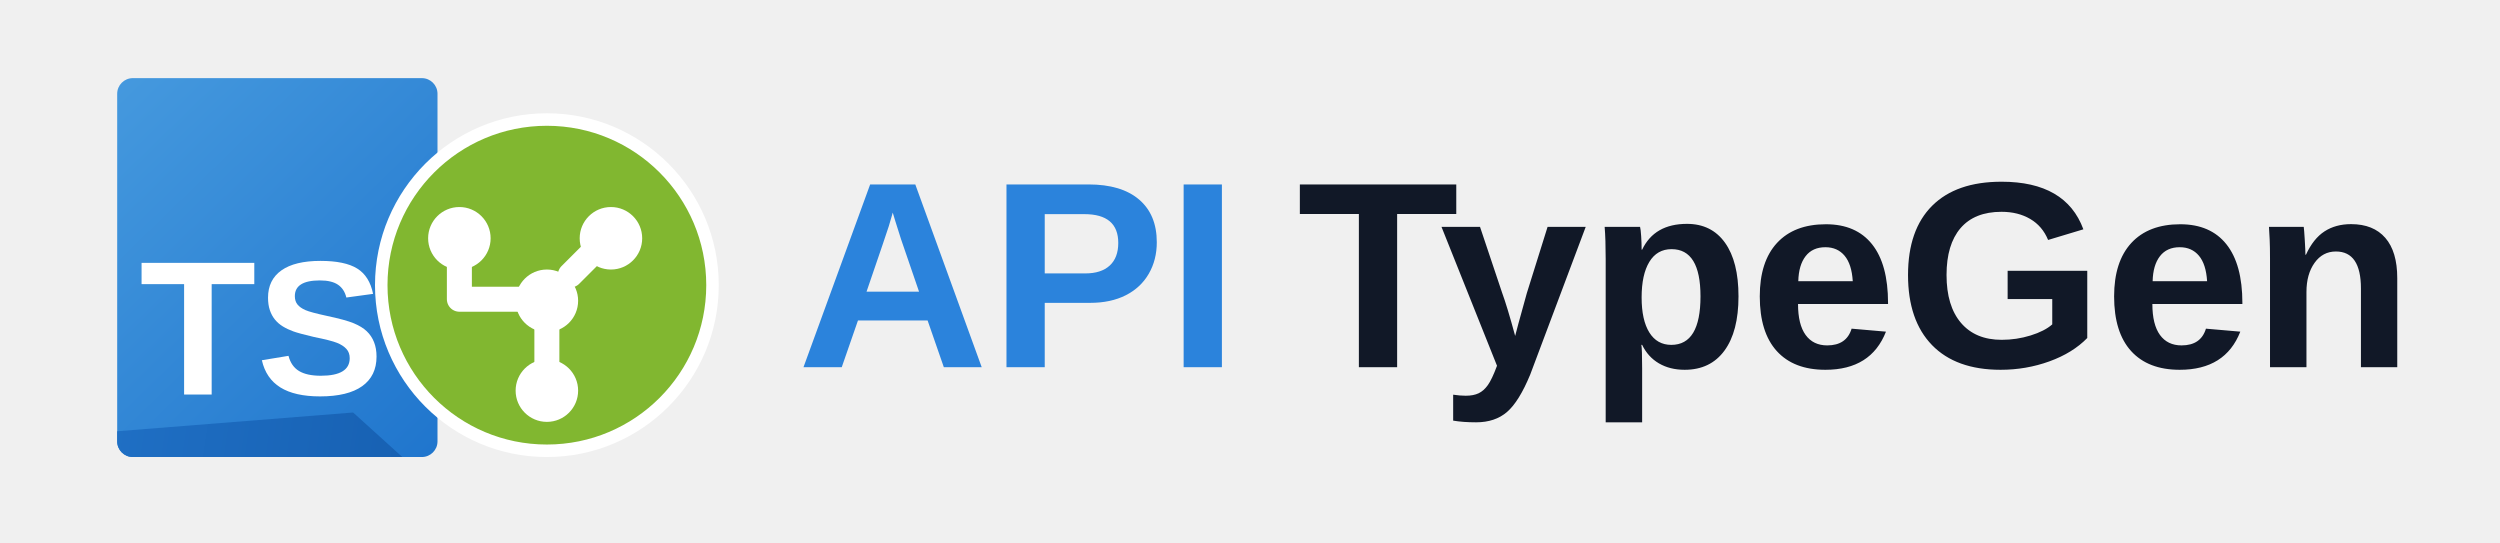
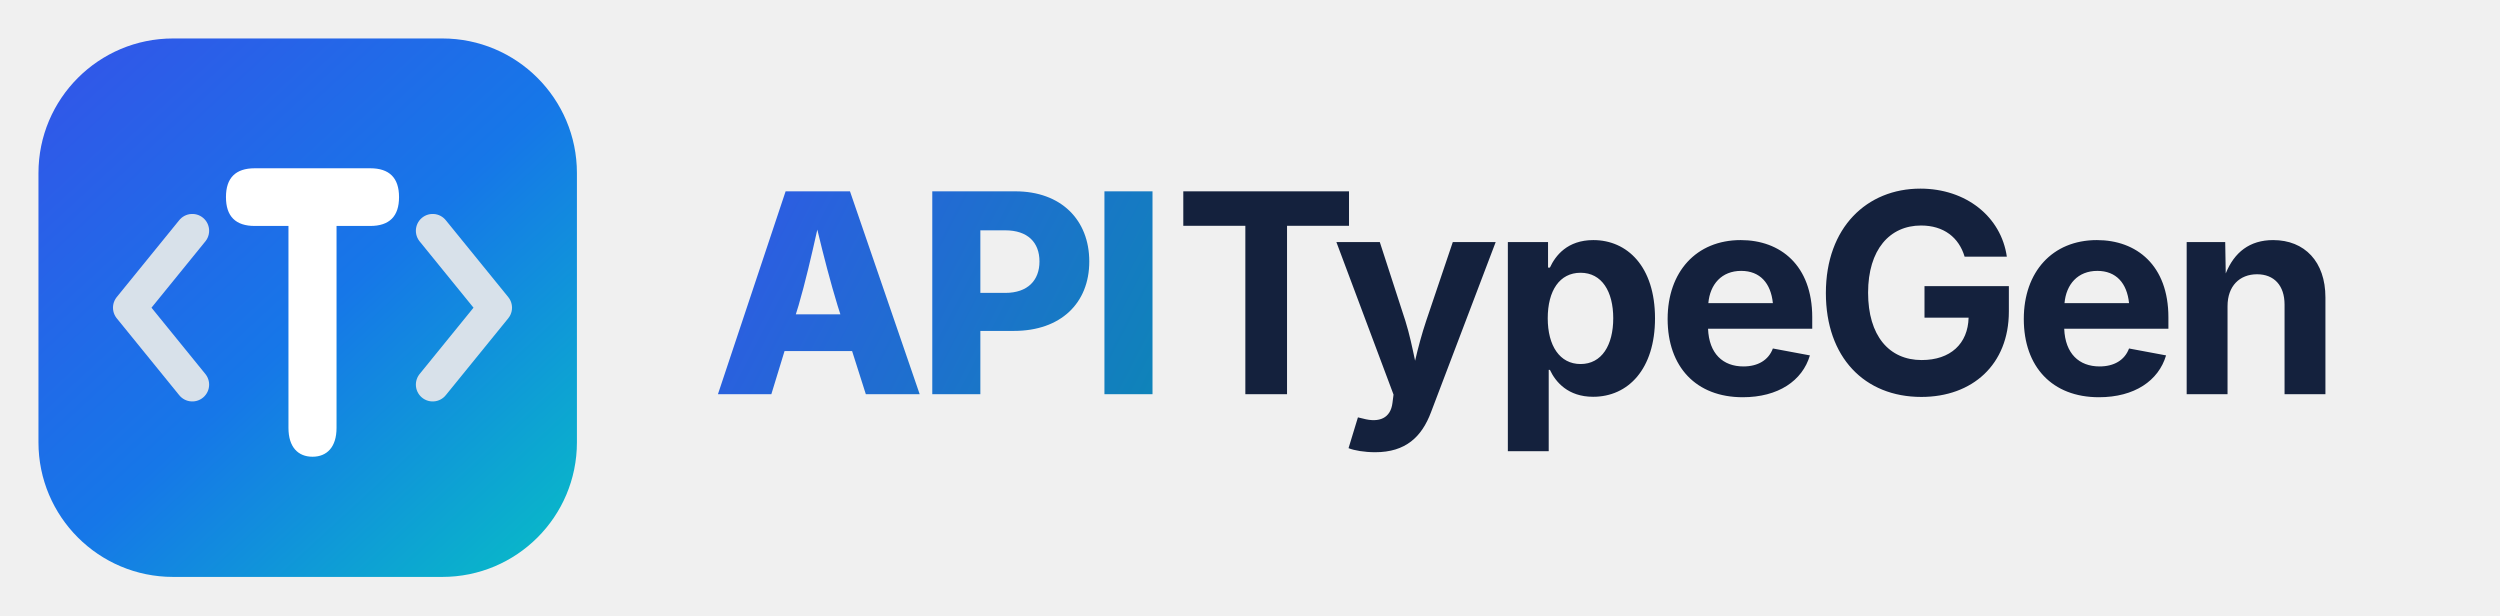
- <svg xmlns="http://www.w3.org/2000/svg" width="3200" height="694" viewBox="0 0 3200 694" role="img" aria-label="APITypeGen logo replica full">
+ <svg xmlns="http://www.w3.org/2000/svg" width="520" height="128" viewBox="0 0 520 128" role="img" aria-label="APITypeGen">
  <defs>
-     <linearGradient id="docBlueFull" x1="150" y1="100" x2="620" y2="585" gradientUnits="userSpaceOnUse">
-       <stop offset="0" stop-color="#4599DE" />
-       <stop offset="1" stop-color="#1D73CC" />
+     <linearGradient id="brand" x1="16" y1="12" x2="112" y2="116" gradientUnits="userSpaceOnUse">
+       <stop stop-color="#3157E8" />
+       <stop offset=".52" stop-color="#1677E8" />
+       <stop offset="1" stop-color="#09B7C9" />
    </linearGradient>
-     <linearGradient id="docBlueDarkFull" x1="150" y1="515" x2="620" y2="585" gradientUnits="userSpaceOnUse">
-       <stop offset="0" stop-color="#1F6FC4" />
-       <stop offset="1" stop-color="#155DAE" />
+     <linearGradient id="word" x1="148" y1="34" x2="260" y2="92" gradientUnits="userSpaceOnUse">
+       <stop stop-color="#3157E8" />
+       <stop offset="1" stop-color="#078DAF" />
    </linearGradient>
  </defs>
-   <path d="M170 100 H540 C551 100 560 109 560 120 V565 C560 576 551 585 540 585 H170 C159 585 150 576 150 565 V120 C150 109 159 100 170 100 Z" fill="url(#docBlueFull)" />
-   <path d="M150 552 L452 528 L515 585 H170 C159 585 150 576 150 565 Z" fill="url(#docBlueDarkFull)" />
-   <text x="335" y="505" text-anchor="middle" font-size="245" font-family="Arial Black, Arial, Helvetica, sans-serif" font-weight="900" fill="#FFFFFF">TS</text>
-   <circle cx="700" cy="365" r="212" fill="#81B730" stroke="#FFFFFF" stroke-width="16" />
-   <path d="M588 305 V383 H672" stroke="#FFFFFF" stroke-width="32" stroke-linecap="round" stroke-linejoin="round" fill="none" />
-   <path d="M730 352 L778 304" stroke="#FFFFFF" stroke-width="32" stroke-linecap="round" stroke-linejoin="round" fill="none" />
-   <path d="M700 418 V468" stroke="#FFFFFF" stroke-width="32" stroke-linecap="round" stroke-linejoin="round" fill="none" />
-   <circle cx="588" cy="305" r="40" fill="#FFFFFF" />
-   <circle cx="782" cy="305" r="40" fill="#FFFFFF" />
-   <circle cx="700" cy="385" r="40" fill="#FFFFFF" />
-   <circle cx="700" cy="500" r="40" fill="#FFFFFF" />
-   <text x="1020" y="470" font-size="340" font-family="Segoe UI, Arial, Helvetica, sans-serif" font-weight="800" fill="#2B83DC">API</text>
-   <text x="1660" y="470" font-size="340" font-family="Segoe UI, Arial, Helvetica, sans-serif" font-weight="700" fill="#111827">TypeGen</text>
+   <rect x="8" y="8" width="112" height="112" rx="28" fill="url(#brand)" />
+   <path d="M40 48L27 64L40 80M90 48L103 64L90 80" fill="none" stroke="#D8E1EA" stroke-width="7" stroke-linecap="round" stroke-linejoin="round" />
+   <path d="M53 35H77C81 35 83 37 83 41C83 45 81 47 77 47H70V89C70 93 68 95 65 95C62 95 60 93 60 89V47H53C49 47 47 45 47 41C47 37 49 35 53 35Z" fill="#FFF" />
+   <text x="148" y="82" fill="url(#word)" font-family="Inter,ui-sans-serif,-apple-system,BlinkMacSystemFont,'Segoe UI',sans-serif" font-size="58" font-weight="800" letter-spacing="-2">API</text>
+   <text x="244" y="82" fill="#14213D" font-family="Inter,ui-sans-serif,-apple-system,BlinkMacSystemFont,'Segoe UI',sans-serif" font-size="58" font-weight="720" letter-spacing="-2">TypeGen</text>
</svg>
